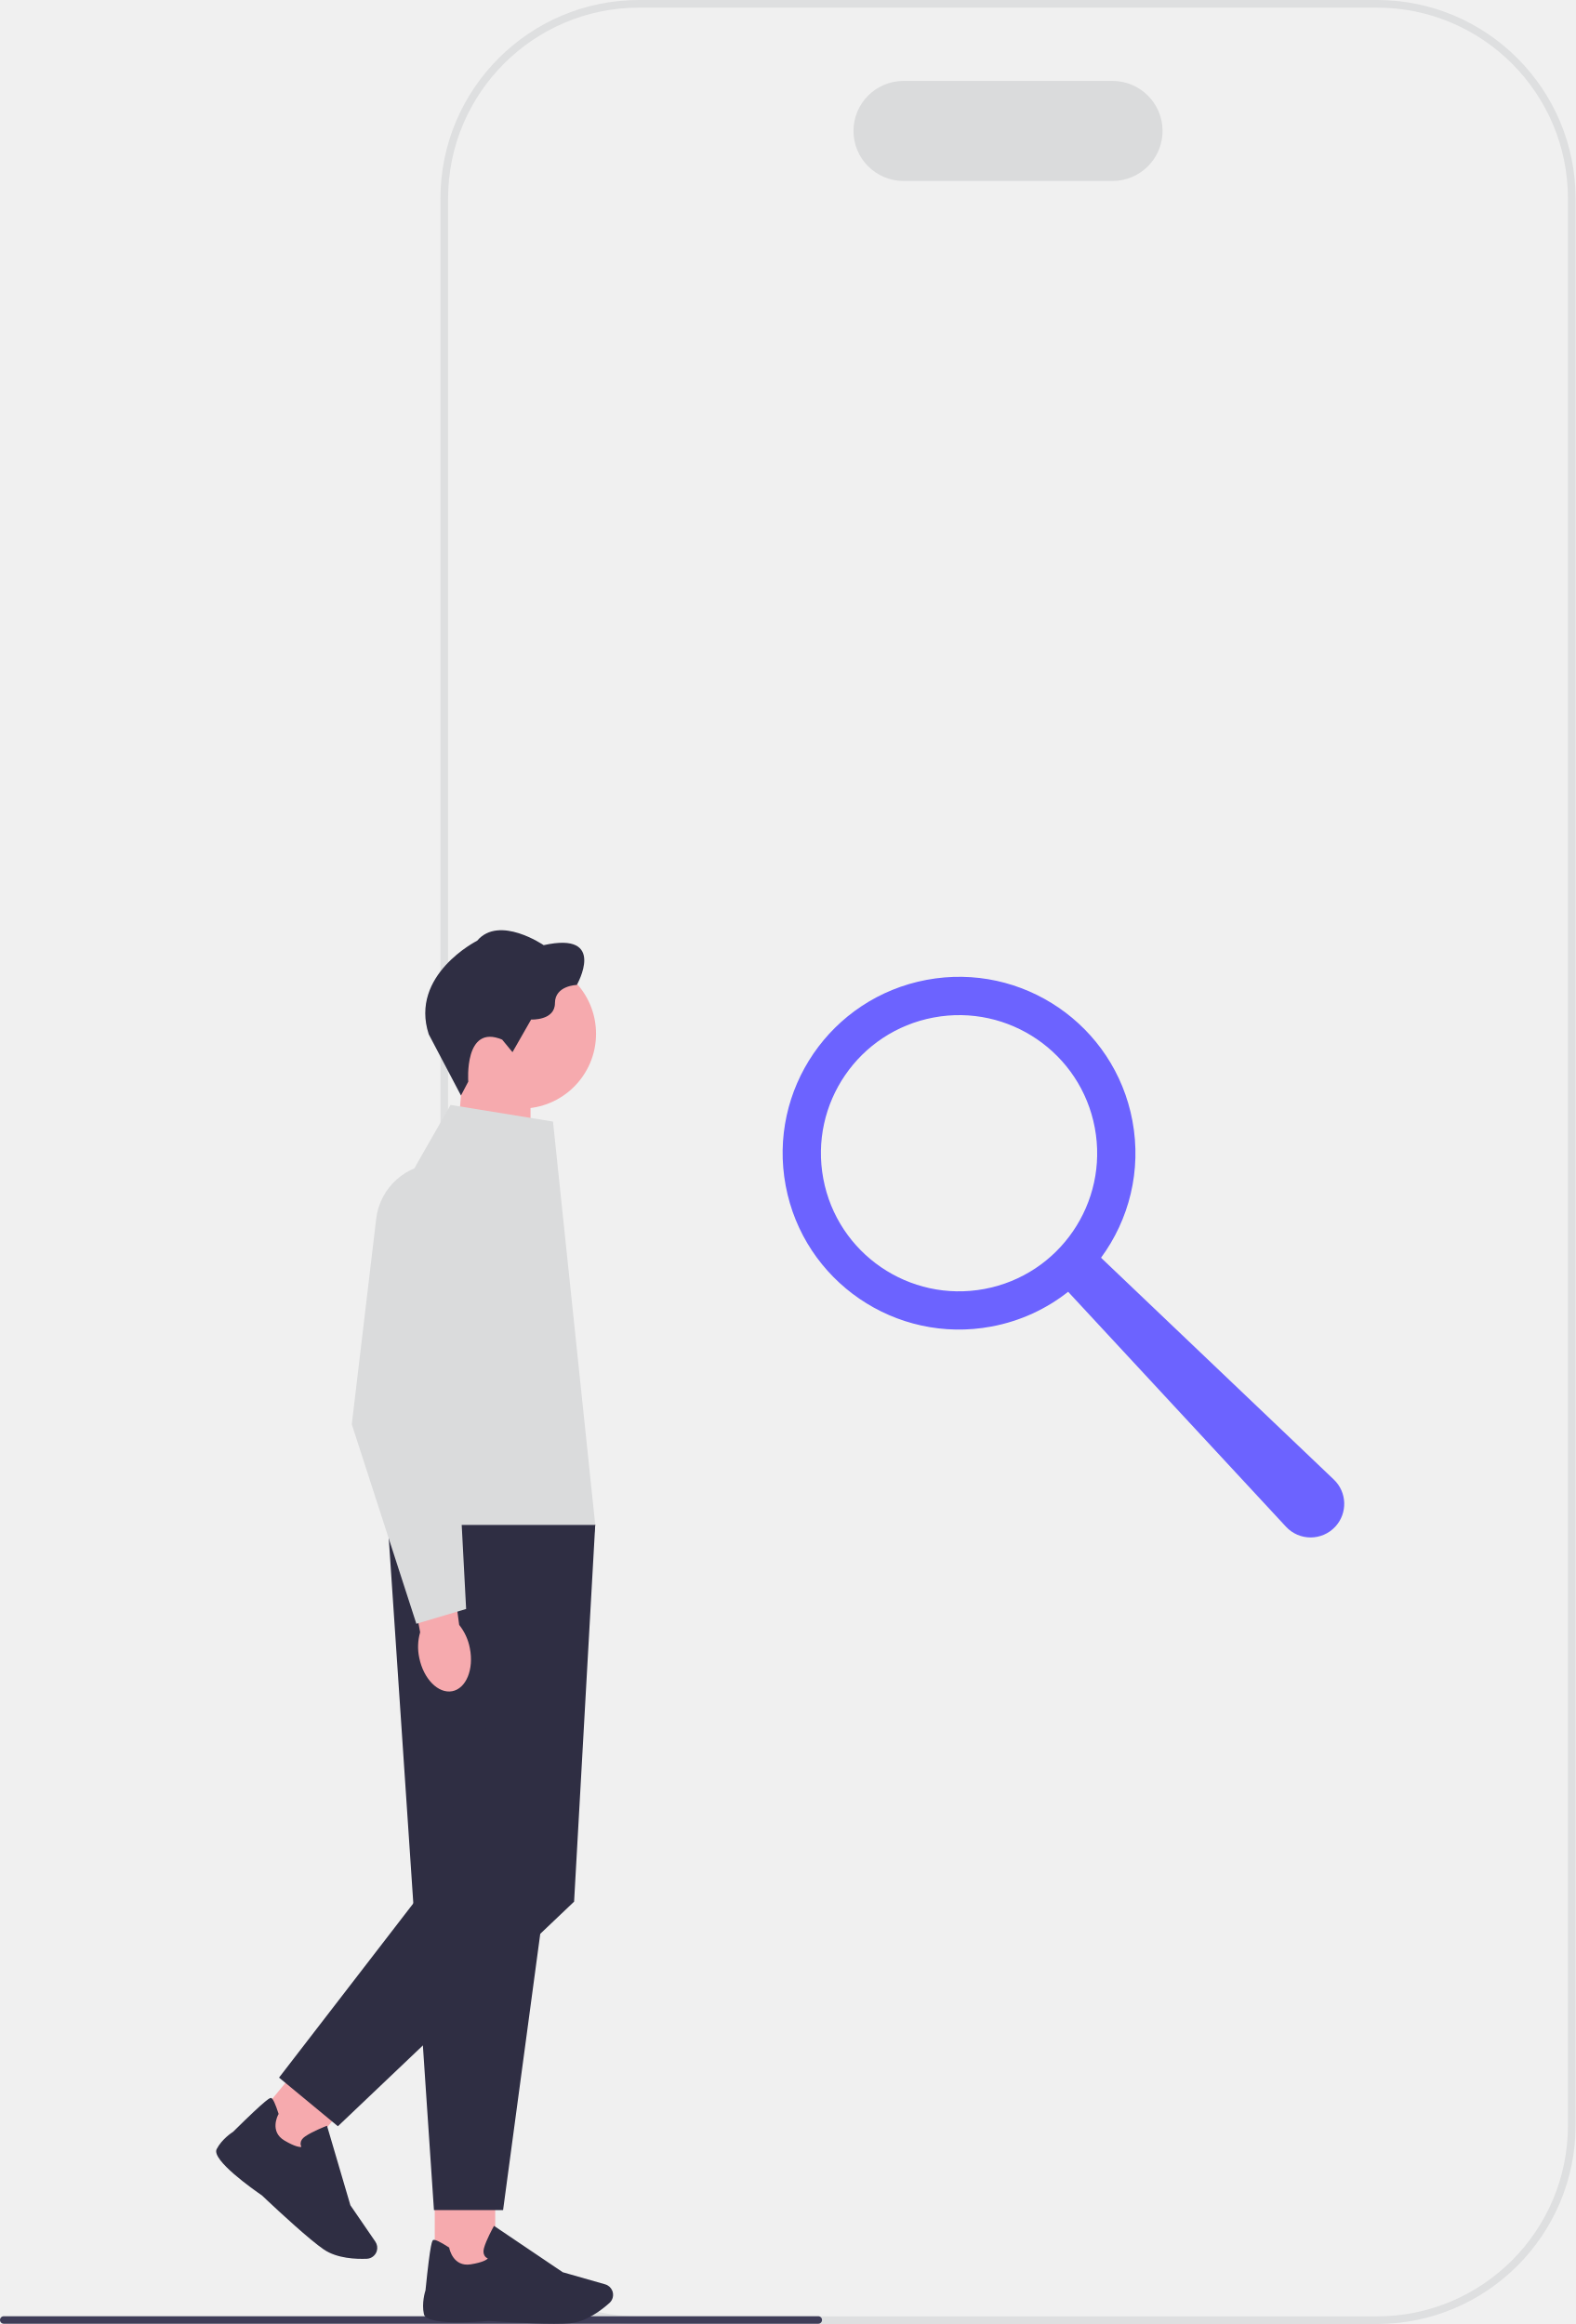
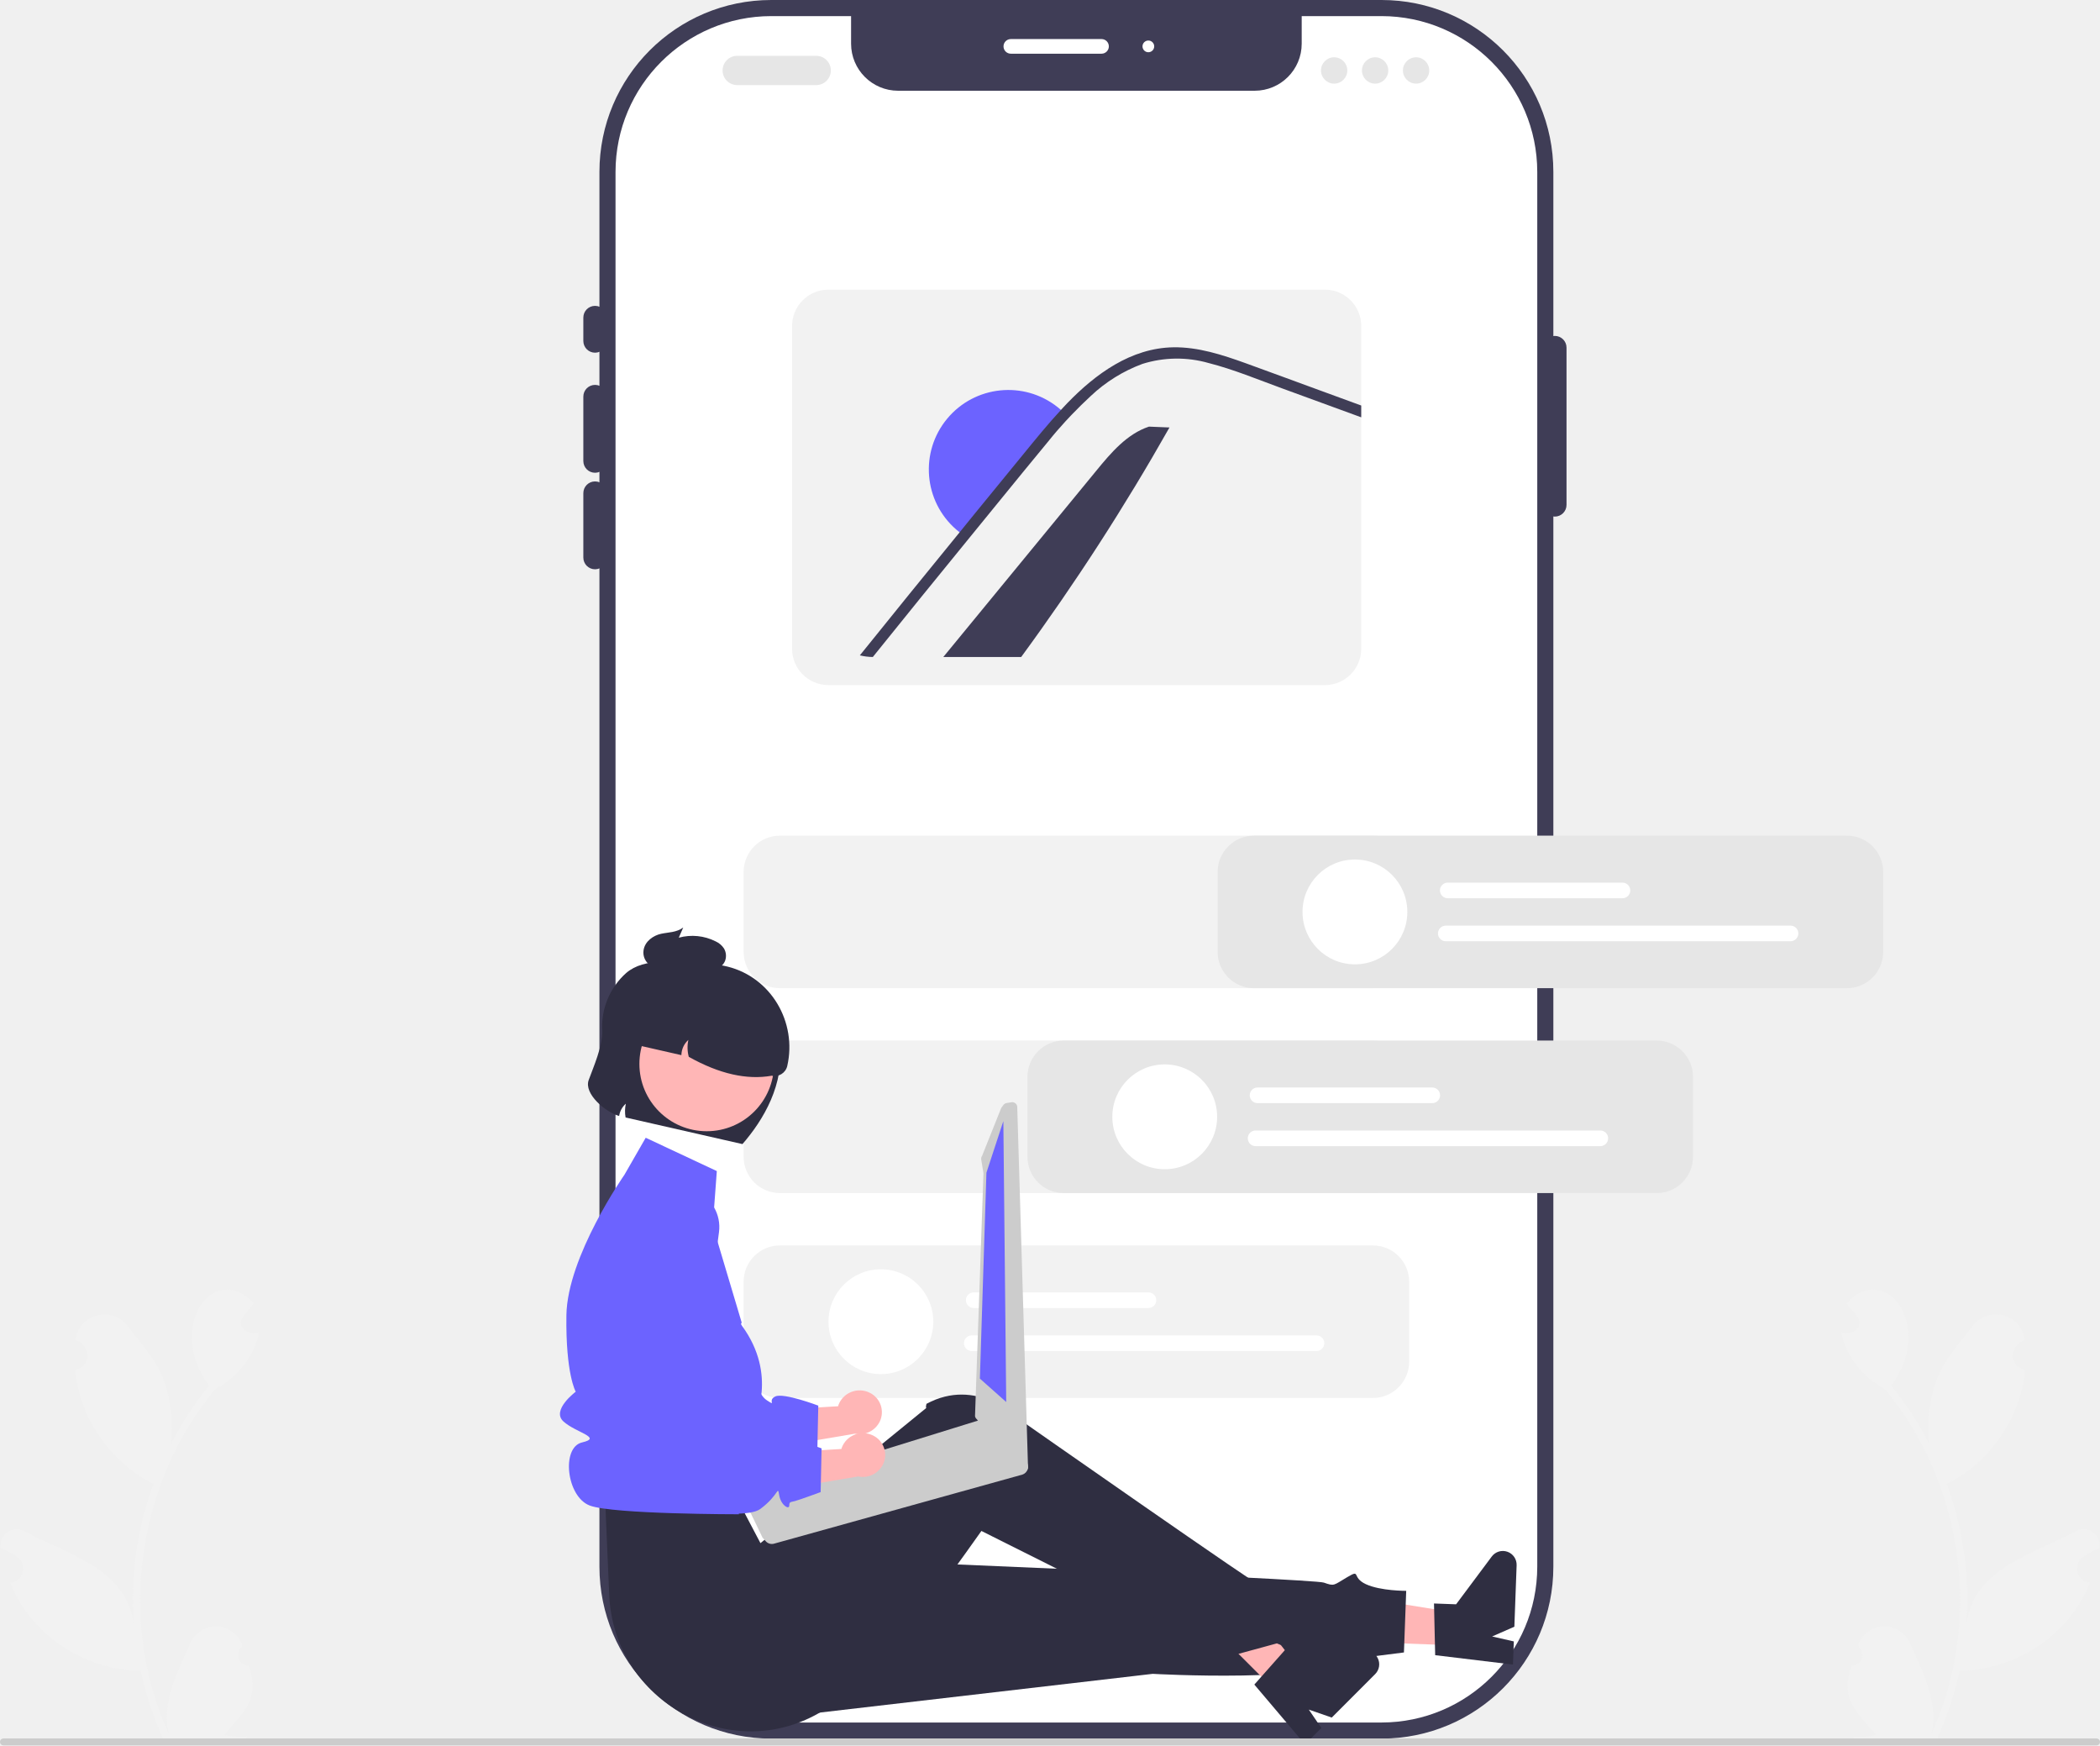
- <svg xmlns="http://www.w3.org/2000/svg" width="412.24" height="608.19" viewBox="0 0 412.24 608.19">
-   <path d="m360.3,608.19h-193.12c-28.64,0-51.94-23.3-51.94-51.94V51.94c0-28.64,23.3-51.94,51.94-51.94h193.12c28.64,0,51.94,23.3,51.94,51.94v504.31c0,28.64-23.3,51.94-51.94,51.94ZM167.18,2c-27.54,0-49.94,22.4-49.94,49.94v504.31c0,27.54,22.4,49.94,49.94,49.94h193.12c27.54,0,49.94-22.4,49.94-49.94V51.94c0-27.54-22.4-49.94-49.94-49.94h-193.12Z" fill="#dedfe0" />
-   <path d="m291.09,47.36h-54.69c-7.22,0-13.09-5.87-13.09-13.09s5.87-13.09,13.09-13.09h54.69c7.22,0,13.09,5.87,13.09,13.09s-5.87,13.09-13.09,13.09Z" fill="#dadbdc" />
-   <path d="m215.08,607.14c0,.54-.44.98-.98.98H.98c-.54,0-.98-.44-.98-.98s.44-.98.98-.98h213.12c.54,0,.98.44.98.98Z" fill="#3f3d58" />
-   <g>
-     <polygon points="119.16 304.11 138.81 310.57 138.81 282.29 120.98 282.29 119.16 304.11" fill="#f6aaae" />
-     <circle cx="136.37" cy="270.54" r="19.58" fill="#f6aaae" />
-     <path d="m131.39,272.07l2.7,3.28,4.88-8.54s6.23.32,6.23-4.3,5.72-4.75,5.72-4.75c0,0,8.09-14.13-8.67-10.41,0,0-11.63-7.97-17.41-1.16,0,0-17.73,8.93-12.66,24.48l8.43,16.02,1.91-3.63s-1.16-15.23,8.87-10.99Z" fill="#2f2e43" />
-     <g>
-       <rect x="113.76" y="572.1" width="15.82" height="22.44" transform="translate(243.33 1166.63) rotate(-180)" fill="#f6aaae" />
-       <path d="m127.83,607.39c-2.71.25-16.24,1.31-16.92-1.79-.62-2.85.29-5.83.42-6.23,1.3-12.94,1.78-13.09,2.07-13.18.46-.13,1.81.5,3.99,1.91l.14.09.03.16c.04.2,1.01,4.95,5.59,4.23,3.14-.5,4.16-1.19,4.49-1.53-.27-.12-.6-.33-.83-.7-.34-.53-.4-1.21-.18-2.02.59-2.15,2.36-5.33,2.43-5.46l.2-.36,17.98,12.13,11.1,3.17c.84.24,1.51.84,1.85,1.64h0c.47,1.12.18,2.42-.72,3.23-2.02,1.81-6.02,4.92-10.23,5.3-1.12.1-2.6.14-4.26.14-6.95,0-17.08-.72-17.16-.73Z" fill="#2f2e43" />
-     </g>
-     <g>
-       <rect x="71.28" y="540.89" width="15.82" height="22.44" transform="translate(-211.74 1027.97) rotate(-140.4)" fill="#f6aaae" />
-       <path d="m68.59,574.58c-2.24-1.54-13.35-9.34-11.9-12.16,1.34-2.59,3.94-4.3,4.3-4.53,9.25-9.14,9.72-8.95,10-8.83.44.19,1.07,1.54,1.86,4.01l.05.15-.08.14c-.1.18-2.38,4.46,1.61,6.82,2.74,1.62,3.97,1.73,4.43,1.68-.13-.26-.25-.64-.2-1.07.07-.62.46-1.19,1.16-1.67,1.83-1.28,5.21-2.6,5.36-2.66l.38-.15,6.12,20.81,6.53,9.52c.49.72.63,1.61.38,2.45h0c-.35,1.16-1.4,1.98-2.62,2.03-2.71.11-7.77-.05-11.26-2.44-.92-.63-2.09-1.54-3.37-2.6-5.35-4.43-12.7-11.44-12.76-11.5Z" fill="#2f2e43" />
-     </g>
-     <path d="m155.74,399.02h-54.26l12.06,179.36h18.09l24.12-179.36Z" fill="#2f2e43" />
-     <polygon points="144.69 408.9 155.74 399.02 150.21 497.66 88.41 556.44 73.01 543.71 109.01 496.99 144.69 408.9" fill="#2f2e43" />
-     <path d="m144.69,293.51l-26.8-4.35-8.32,14.55c-10.58,18.5-14.89,39.92-12.3,61.07l4.21,34.25h54.26l-11.05-105.51Z" fill="#dadbdc" />
-     <path id="uuid-9f563873-8ca9-408c-bce4-7333c5979659-35" d="m122.93,431.31c1.11,5.53-.96,10.58-4.61,11.28-3.66.69-7.52-3.23-8.63-8.77-.47-2.21-.39-4.49.24-6.66l-4.4-23.51,11.5-1.79,3.11,23.37c1.42,1.79,2.38,3.87,2.79,6.09h0Z" fill="#f6aaae" />
-     <path d="m108.94,424.94l-16.89-52.18v-.08s6.38-53.73,6.38-53.73c.98-8.23,7.96-14.43,16.24-14.43,5.07,0,9.77,2.29,12.89,6.29,3.12,4,4.21,9.11,2.98,14.04l-11.27,45.07,2.69,51.15-13.03,3.87Z" fill="#dadbdc" />
-   </g>
-   <path d="m205.57,310.29c4.69,25.05,28.8,41.56,53.86,36.86,7.58-1.42,14.38-4.62,20.04-9.09h0s57,61.48,57,61.48c3.49,3.76,9.44,3.75,12.92-.03h0c3.25-3.53,3.07-9.01-.41-12.32l-60.9-58.04c7.32-9.94,10.66-22.77,8.21-35.86-4.69-25.05-28.8-41.56-53.86-36.86s-41.56,28.8-36.86,53.86Zm9.84-1.84c-3.67-19.62,9.25-38.5,28.87-42.17,19.62-3.67,38.5,9.25,42.17,28.87s-9.25,38.5-28.87,42.17-38.5-9.25-42.17-28.87Z" fill="#6c63ff" />
+ <svg xmlns="http://www.w3.org/2000/svg" data-name="Layer 1" width="717.67" height="596.329" viewBox="0 0 717.67 596.329">
+   <rect x="204.855" width="326" height="594" rx="58.728" fill="#3f3d56" />
+   <path d="M766.52,210.568v476.54a53.292,53.292,0,0,1-53.23,53.23h-208.54a53.292,53.292,0,0,1-53.23-53.23v-476.54a53.292,53.292,0,0,1,53.23-53.23h27.27v9.42a16.081,16.081,0,0,0,16.08,16.08h121.84a16.081,16.081,0,0,0,16.08-16.08v-9.42h27.27A53.292,53.292,0,0,1,766.52,210.568Z" transform="translate(-241.165 -151.8354)" fill="#fff" />
+   <path d="M444.52,272.335a4.005,4.005,0,0,1-4-4v-8a4,4,0,0,1,8,0v8A4.005,4.005,0,0,1,444.52,272.335Z" transform="translate(-241.165 -151.8354)" fill="#3f3d56" />
+   <path d="M444.52,313.357a4.005,4.005,0,0,1-4-4V287.335a4,4,0,0,1,8,0v22.021A4.005,4.005,0,0,1,444.52,313.357Z" transform="translate(-241.165 -151.8354)" fill="#3f3d56" />
+   <path d="M444.52,346.335a4.005,4.005,0,0,1-4-4V320.314a4,4,0,0,1,8,0v22.021A4.005,4.005,0,0,1,444.52,346.335Z" transform="translate(-241.165 -151.8354)" fill="#3f3d56" />
+   <path d="M772.52,328.335a4.005,4.005,0,0,1-4-4V270.602a4,4,0,0,1,8,0v53.733A4.005,4.005,0,0,1,772.52,328.335Z" transform="translate(-241.165 -151.8354)" fill="#3f3d56" />
+   <path d="M617.612,170.181h-31a2.5,2.5,0,0,1,0-5h31a2.5,2.5,0,0,1,0,5Z" transform="translate(-241.165 -151.8354)" fill="#fff" />
+   <circle cx="392.447" cy="15.846" r="2" fill="#fff" />
+   <path d="M873.917,720.853a3.564,3.564,0,0,0,2.524-6.201c-.093-.356-.16-.612-.253-.968a9.575,9.575,0,0,1,17.749-.336c4.318,9.846,9.881,20.028,7.267,30.943,17.594-38.227,11.037-85.508-15.81-117.8-7.374-3.971-13.387-11.093-15.014-19.414,3.642,1.195,8.14-1.8,5.374-5.598-1.197-1.45-2.405-2.889-3.602-4.339,13.65-14.818,30.301,8.108,15.31,28.074a114.265,114.265,0,0,1,13.024,19.951,48.043,48.043,0,0,1,2.656-22.342c2.682-6.649,7.775-12.276,12.252-18.044,5.443-7.029,16.813-3.918,17.639,4.928-5.069,1.72-5.659,9.071.166,10.02-1.367,16.483-11.982,31.721-26.732,39.085a114.71,114.71,0,0,1,6.725,47.885c2.435-19.011,22.771-23.812,36.944-31.494a5.549,5.549,0,0,1,8.516,5.54,32.051,32.051,0,0,0-5.589,3.017,4.844,4.844,0,0,0,2.335,8.821c-7.011,17.839-25.462,29.949-44.529,30.064a117.929,117.929,0,0,1-7.701,23.201l-28.298.269c-.104-.313-.199-.637-.293-.951a32.153,32.153,0,0,0,7.826-.541c-7.008-8.139-12.407-12.274-8.483-23.767Z" transform="translate(-241.165 -151.8354)" fill="#f2f2f2" />
+   <path d="M326.162,720.853a3.564,3.564,0,0,1-2.524-6.201c.093-.356.16-.612.253-.968a9.575,9.575,0,0,0-17.749-.336c-4.318,9.846-9.881,20.028-7.267,30.943-17.594-38.227-11.037-85.508,15.81-117.8,7.374-3.971,13.387-11.093,15.014-19.414-3.642,1.195-8.14-1.8-5.374-5.598,1.197-1.45,2.405-2.889,3.602-4.339-13.65-14.818-30.301,8.108-15.31,28.074a114.265,114.265,0,0,0-13.024,19.951,48.043,48.043,0,0,0-2.656-22.342c-2.682-6.649-7.775-12.276-12.252-18.044-5.443-7.029-16.813-3.918-17.639,4.928,5.069,1.72,5.659,9.071-.166,10.02,1.367,16.483,11.982,31.721,26.732,39.085a114.71,114.71,0,0,0-6.725,47.885c-2.435-19.011-22.771-23.812-36.944-31.494a5.549,5.549,0,0,0-8.516,5.54,32.051,32.051,0,0,1,5.589,3.017,4.844,4.844,0,0,1-2.335,8.821c7.011,17.839,25.462,29.949,44.529,30.064a117.929,117.929,0,0,0,7.701,23.201l28.298.269c.104-.313.199-.637.293-.951a32.153,32.153,0,0,1-7.826-.541c7.008-8.139,12.407-12.274,8.483-23.767Z" transform="translate(-241.165 -151.8354)" fill="#f2f2f2" />
+   <path d="M520.106,180.908h-27a5,5,0,0,1,0-10h27a5,5,0,0,1,0,10Z" transform="translate(-241.165 -151.8354)" fill="#e6e6e6" />
+   <circle cx="455.941" cy="24.073" r="4.5" fill="#e6e6e6" />
+   <circle cx="469.941" cy="24.073" r="4.5" fill="#e6e6e6" />
+   <circle cx="483.941" cy="24.073" r="4.5" fill="#e6e6e6" />
+   <path d="M693.959,250.793h-169.7a12.417,12.417,0,0,0-12.4,12.4v110.31a12.417,12.417,0,0,0,12.4,12.4h169.7a12.411,12.411,0,0,0,12.4-12.4v-110.31A12.411,12.411,0,0,0,693.959,250.793Z" transform="translate(-241.165 -151.8354)" fill="#f2f2f2" />
+   <path d="M640.832,297.884a791.404,791.404,0,0,1-50.682,78.42H563.538q26.146-31.853,52.332-63.706c5.008-6.114,10.443-12.52,17.955-15.005Z" transform="translate(-241.165 -151.8354)" fill="#3f3d56" />
+   <path d="M605.466,293.536c-2.776,2.892-5.435,5.901-7.939,9.026-5.513,6.638-10.948,13.335-16.402,20.013-3.397,4.154-6.794,8.308-10.152,12.462a24.789,24.789,0,0,1-3.028-2.29A27.161,27.161,0,0,1,602.651,290.974,25.035,25.035,0,0,1,605.466,293.536Z" transform="translate(-241.165 -151.8354)" fill="#6c63ff" />
+   <path d="M706.359,290.382v4.03l-1.8-.66-25.33-9.26c-8.25-3.01-16.48-6.45-25-8.62a39.402,39.402,0,0,0-22.64.29,51.95,51.95,0,0,0-17.64,10.95c-2.25,2.08-4.43,4.21-6.54,6.42-.69.73-1.38,1.46-2.06,2.19-2.04,2.22-4.01,4.49-5.88,6.84-5.51,6.64-10.95,13.34-16.4,20.01-3.4,4.16-6.8,8.31-10.16,12.46q-16.83,20.595-33.46,41.27a19.537,19.537,0,0,1-4.43-.56q16.965-21.075,34.09-42.04.39-.48.78-.96c1.34-1.67,2.71-3.35,4.07-5.02q8.535-10.455,17.08-20.89c4.14-5.06,8.25-10.14,12.71-14.94.27-.31.55-.61.84-.92.43-.46.86-.91,1.3-1.38,9.69-10.01,21.78-18.86,36.26-19.1,8.52-.13,16.75,2.57,24.67,5.42,8.53,3.09,17.03,6.23,25.55,9.35Z" transform="translate(-241.165 -151.8354)" fill="#3f3d56" />
+   <path d="M710.35,629.454H507.691a12.413,12.413,0,0,1-12.399-12.399V589.742a12.413,12.413,0,0,1,12.399-12.399H710.35a12.413,12.413,0,0,1,12.399,12.399v27.313A12.413,12.413,0,0,1,710.35,629.454Z" transform="translate(-241.165 -151.8354)" fill="#f2f2f2" />
+   <path d="M710.35,489.454H507.691a12.413,12.413,0,0,1-12.399-12.399V449.742a12.413,12.413,0,0,1,12.399-12.399H710.35a12.413,12.413,0,0,1,12.399,12.399v27.313A12.413,12.413,0,0,1,710.35,489.454Z" transform="translate(-241.165 -151.8354)" fill="#f2f2f2" />
+   <path d="M710.35,559.454H507.691a12.413,12.413,0,0,1-12.399-12.399V519.742a12.413,12.413,0,0,1,12.399-12.399H710.35a12.413,12.413,0,0,1,12.399,12.399v27.313A12.413,12.413,0,0,1,710.35,559.454Z" transform="translate(-241.165 -151.8354)" fill="#f2f2f2" />
+   <path d="M633.641,598.724H573.93a2.671,2.671,0,0,1,0-5.342H633.641a2.671,2.671,0,0,1,0,5.342Z" transform="translate(-241.165 -151.8354)" fill="#fff" />
+   <path d="M691.072,613.415H573.262a2.671,2.671,0,0,1,0-5.342h117.81a2.671,2.671,0,0,1,0,5.342Z" transform="translate(-241.165 -151.8354)" fill="#fff" />
+   <circle cx="301.042" cy="451.563" r="17.909" fill="#fff" />
+   <path d="M538.216,627.589a7.744,7.744,0,0,0-10.203,3.547,7.431,7.431,0,0,0-.44,1.147l-26.969,1.612-3.997,13.972,36.706-6.202a7.723,7.723,0,0,0,8.487-4.106A7.391,7.391,0,0,0,538.4,627.676Q538.309,627.631,538.216,627.589Z" transform="translate(-241.165 -151.8354)" fill="#ffb6b6" />
+   <path d="M478.687,558.67l0,0a13.373,13.373,0,0,0-18.045,9.162l-7.415,29.943,1.395,52.384s38.702,7.426,45.199,2.653,5.887-8.327,6.497-4.774,3.399,5.045,3.437,3.631.354-1.172,1.973-1.598,8.765-3.06,8.765-3.06l.32-14.935s-11.814-4.479-14.68-3.142.61,3.554-2.866,1.336-3.856-9.216-4.45-2.909-2.334,7.482-4.94,4.677-14.681-1.013-14.681-1.013l7.683-58.23A13.373,13.373,0,0,0,478.687,558.67Z" transform="translate(-241.165 -151.8354)" fill="#6c63ff" />
+   <polygon points="498.157 562.178 498.564 551.148 456.212 544.329 455.612 560.608 498.157 562.178" fill="#ffb6b6" />
+   <path d="M731.634,717.334l-.402-17.661,7.55.279,12.189-16.327a4.719,4.719,0,0,1,8.498,2.997l-.774,20.98-7.602,3.341,7.416,1.687-.292,7.91Z" transform="translate(-241.165 -151.8354)" fill="#2f2e41" />
+   <path d="M500.963,739.308,635.106,723.709s57.927,3.346,71.519-5.496l14.332-1.809.777-21.053s-8.764.065-13.803-2.283-1.537-5.221-6.341-2.396-4.297,3.164-8.011,1.866-174.05-8.261-174.05-8.261Z" transform="translate(-241.165 -151.8354)" fill="#2f2e41" />
+   <polygon points="436.563 578.337 444.363 570.527 417.953 536.724 406.441 548.25 436.563 578.337" fill="#ffb6b6" />
+   <path d="M669.833,727.378l11.717-13.22,5.345,5.339,20.04-3.679a4.719,4.719,0,0,1,4.192,7.977l-14.836,14.854-7.845-2.721,4.289,6.281-5.594,5.6Z" transform="translate(-241.165 -151.8354)" fill="#2f2e41" />
+   <path d="M448.039,665.843l1.334,31c1.57,36.493,41.759,58.581,72.923,39.527q.862-.527,1.729-1.091s11.814-3.173,11.456-8.197,2.528-7.47,5.082-6.1S576.558,674.89,576.558,674.89s69.482,34.659,84.81,42.818l16.173-4.407s6.087,2.875,3.894-1.283-2.586-2.167-3.26-6.697-2.397-10.147-3.442-9.911-85.957-59.195-85.957-59.195-13.833-14-30.993-4.756c-.357,1.358-.052,1.405-.052,1.405l-56.684,46.189-8.009-15.211Z" transform="translate(-241.165 -151.8354)" fill="#2f2e41" />
+   <path d="M486.138,551.94l-24.304-11.39-7.276,12.661s-19.542,27.887-19.825,48.005,3.185,26.101,3.185,26.101-8.426,6.299-4.213,10.15,13.54,5.512,6.376,7.181-5.348,18.569,2.652,21.569,50.964,2.974,50.964,2.974a7.651,7.651,0,0,1,1.89-7.534c3.331-3.339,6.331-.943,3.331-6.141s-8-2.198-4-9.198,3.999-9.092,3.999-9.092,8.154-15.519-4.128-32.355c-.749-1.026-.119-1.066-.119-1.066l-9.918-33.236Z" transform="translate(-241.165 -151.8354)" fill="#6c63ff" />
+   <path d="M446.971,504.046c.206,5.134-3.03,12.407-4.623,16.793-1.703,4.689,5.679,10.913,10.405,12.276a6.989,6.989,0,0,1,2.289-4.197,11.967,11.967,0,0,0-.087,4.708l39.948,9.094c7.187-8.322,14.413-20.287,12.837-34.717a14.04,14.04,0,0,0-6.761-14l-20.195-11.931c-8.59-1.956-19.408-3.136-25.613,2.179A24.575,24.575,0,0,0,446.971,504.046Z" transform="translate(-241.165 -151.8354)" fill="#2f2e41" />
+   <circle cx="241.514" cy="363.489" r="23" fill="#ffb6b6" />
+   <path d="M455.734,503.036l-1.11,4.875,19.404,4.417a7.156,7.156,0,0,1,2.386-5.21,12.192,12.192,0,0,0,.139,5.785c10.464,5.872,19.896,7.952,28.354,6.455a4.431,4.431,0,0,0,5.304-3.337v0c3.403-14.947-5.512-30.225-20.386-33.935a27.997,27.997,0,0,0-34.09,20.949Z" transform="translate(-241.165 -151.8354)" fill="#2f2e41" />
+   <path d="M467.079,470.871c2.559-.555,5.266-.421,7.579-2.154l-1.517,3.482a17.626,17.626,0,0,1,12.585,1.257,6.73,6.73,0,0,1,2.849,2.412,4.957,4.957,0,0,1,.375,4.269,4.641,4.641,0,0,1-2.718,2.581,8.963,8.963,0,0,1-3.326.348q-7.083-.165-14.166-.33a10.591,10.591,0,0,1-5.225-1.015,5.22,5.22,0,0,1-2.424-5.183C461.542,473.373,464.52,471.426,467.079,470.871Z" transform="translate(-241.165 -151.8354)" fill="#2f2e41" />
+   <path d="M591.844,651.131a.981.981,0,0,0-.188-.173,2.012,2.012,0,0,0-.616-.482l-1.683-.901-11.173-12.405a2.806,2.806,0,0,0-2.098-.201l-.029.009-4.786,1.48-4.116,1.277-5.75,1.782L522.237,653.646l-25.745,7.971a2.785,2.785,0,0,0-1.829,3.448,2.898,2.898,0,0,0,.588,1.044l.819.912,1.718,1.914,3.981,8.25,1.105,1.233a2.775,2.775,0,0,0,2.866.804L590.554,655.638a2.824,2.824,0,0,0,1.29-4.507Z" transform="translate(-241.165 -151.8354)" fill="#ccc" />
+   <path d="M586.808,528.426l-1.642.266a1.728,1.728,0,0,0-1.119.695l-.724,1.012-6.527,16.322a1.728,1.728,0,0,0-.297,1.288l.765,4.65-2.89,83.006a1.748,1.748,0,0,0,.647,1.084l12.673,16.952.296.235.638.5a1.756,1.756,0,0,0,1.147.365l1.077-.051a1.73,1.73,0,0,0,1.265-.645,1.704,1.704,0,0,0,.359-1.37L588.799,529.846a1.725,1.725,0,0,0-1.982-1.422Z" transform="translate(-241.165 -151.8354)" fill="#ccc" />
+   <polygon points="342.893 383.04 337.111 400.653 334.874 471.007 343.874 479.007 342.893 383.04" fill="#6c63ff" />
+   <path d="M539.345,642.192a7.744,7.744,0,0,0-10.203,3.547,7.431,7.431,0,0,0-.44,1.147l-26.969,1.612-3.997,13.972,36.706-6.202a7.723,7.723,0,0,0,8.487-4.106,7.391,7.391,0,0,0-3.401-9.883Q539.437,642.234,539.345,642.192Z" transform="translate(-241.165 -151.8354)" fill="#ffb6b6" />
+   <path d="M479.816,573.272l0,0a13.373,13.373,0,0,0-18.045,9.162l-7.415,29.943,1.395,52.384s38.702,7.426,45.199,2.653,5.887-8.327,6.497-4.774,3.399,5.045,3.437,3.631.354-1.172,1.973-1.598,8.765-3.06,8.765-3.06l.32-14.935s-11.814-4.479-14.68-3.142.61,3.554-2.866,1.336-3.856-9.216-4.45-2.909-2.334,7.482-4.94,4.677-14.681-1.013-14.681-1.013l7.683-58.23A13.373,13.373,0,0,0,479.816,573.272Z" transform="translate(-241.165 -151.8354)" fill="#6c63ff" />
+   <path d="M241.165,746.975a1.186,1.186,0,0,0,1.19,1.19h715.29a1.19,1.19,0,0,0,0-2.38H242.355A1.187,1.187,0,0,0,241.165,746.975Z" transform="translate(-241.165 -151.8354)" fill="#ccc" />
+   <path d="M872.35,489.454H669.691a12.413,12.413,0,0,1-12.399-12.399V449.742a12.413,12.413,0,0,1,12.399-12.399H872.35a12.413,12.413,0,0,1,12.399,12.399v27.313A12.413,12.413,0,0,1,872.35,489.454Z" transform="translate(-241.165 -151.8354)" fill="#e6e6e6" />
+   <path d="M795.641,458.724H735.93a2.671,2.671,0,1,1,0-5.342H795.641a2.671,2.671,0,1,1,0,5.342Z" transform="translate(-241.165 -151.8354)" fill="#fff" />
+   <path d="M853.072,473.415H735.262a2.671,2.671,0,1,1,0-5.342h117.81a2.671,2.671,0,0,1,0,5.342Z" transform="translate(-241.165 -151.8354)" fill="#fff" />
+   <circle cx="463.042" cy="311.563" r="17.909" fill="#fff" />
+   <path d="M807.35,559.454H604.691a12.413,12.413,0,0,1-12.399-12.399V519.742a12.413,12.413,0,0,1,12.399-12.399H807.35a12.413,12.413,0,0,1,12.399,12.399v27.313A12.413,12.413,0,0,1,807.35,559.454Z" transform="translate(-241.165 -151.8354)" fill="#e6e6e6" />
+   <path d="M730.641,528.724H670.93a2.671,2.671,0,1,1,0-5.342H730.641a2.671,2.671,0,0,1,0,5.342Z" transform="translate(-241.165 -151.8354)" fill="#fff" />
+   <path d="M788.072,543.415H670.262a2.671,2.671,0,0,1,0-5.342h117.81a2.671,2.671,0,0,1,0,5.342Z" transform="translate(-241.165 -151.8354)" fill="#fff" />
+   <circle cx="398.042" cy="381.563" r="17.909" fill="#fff" />
</svg>
